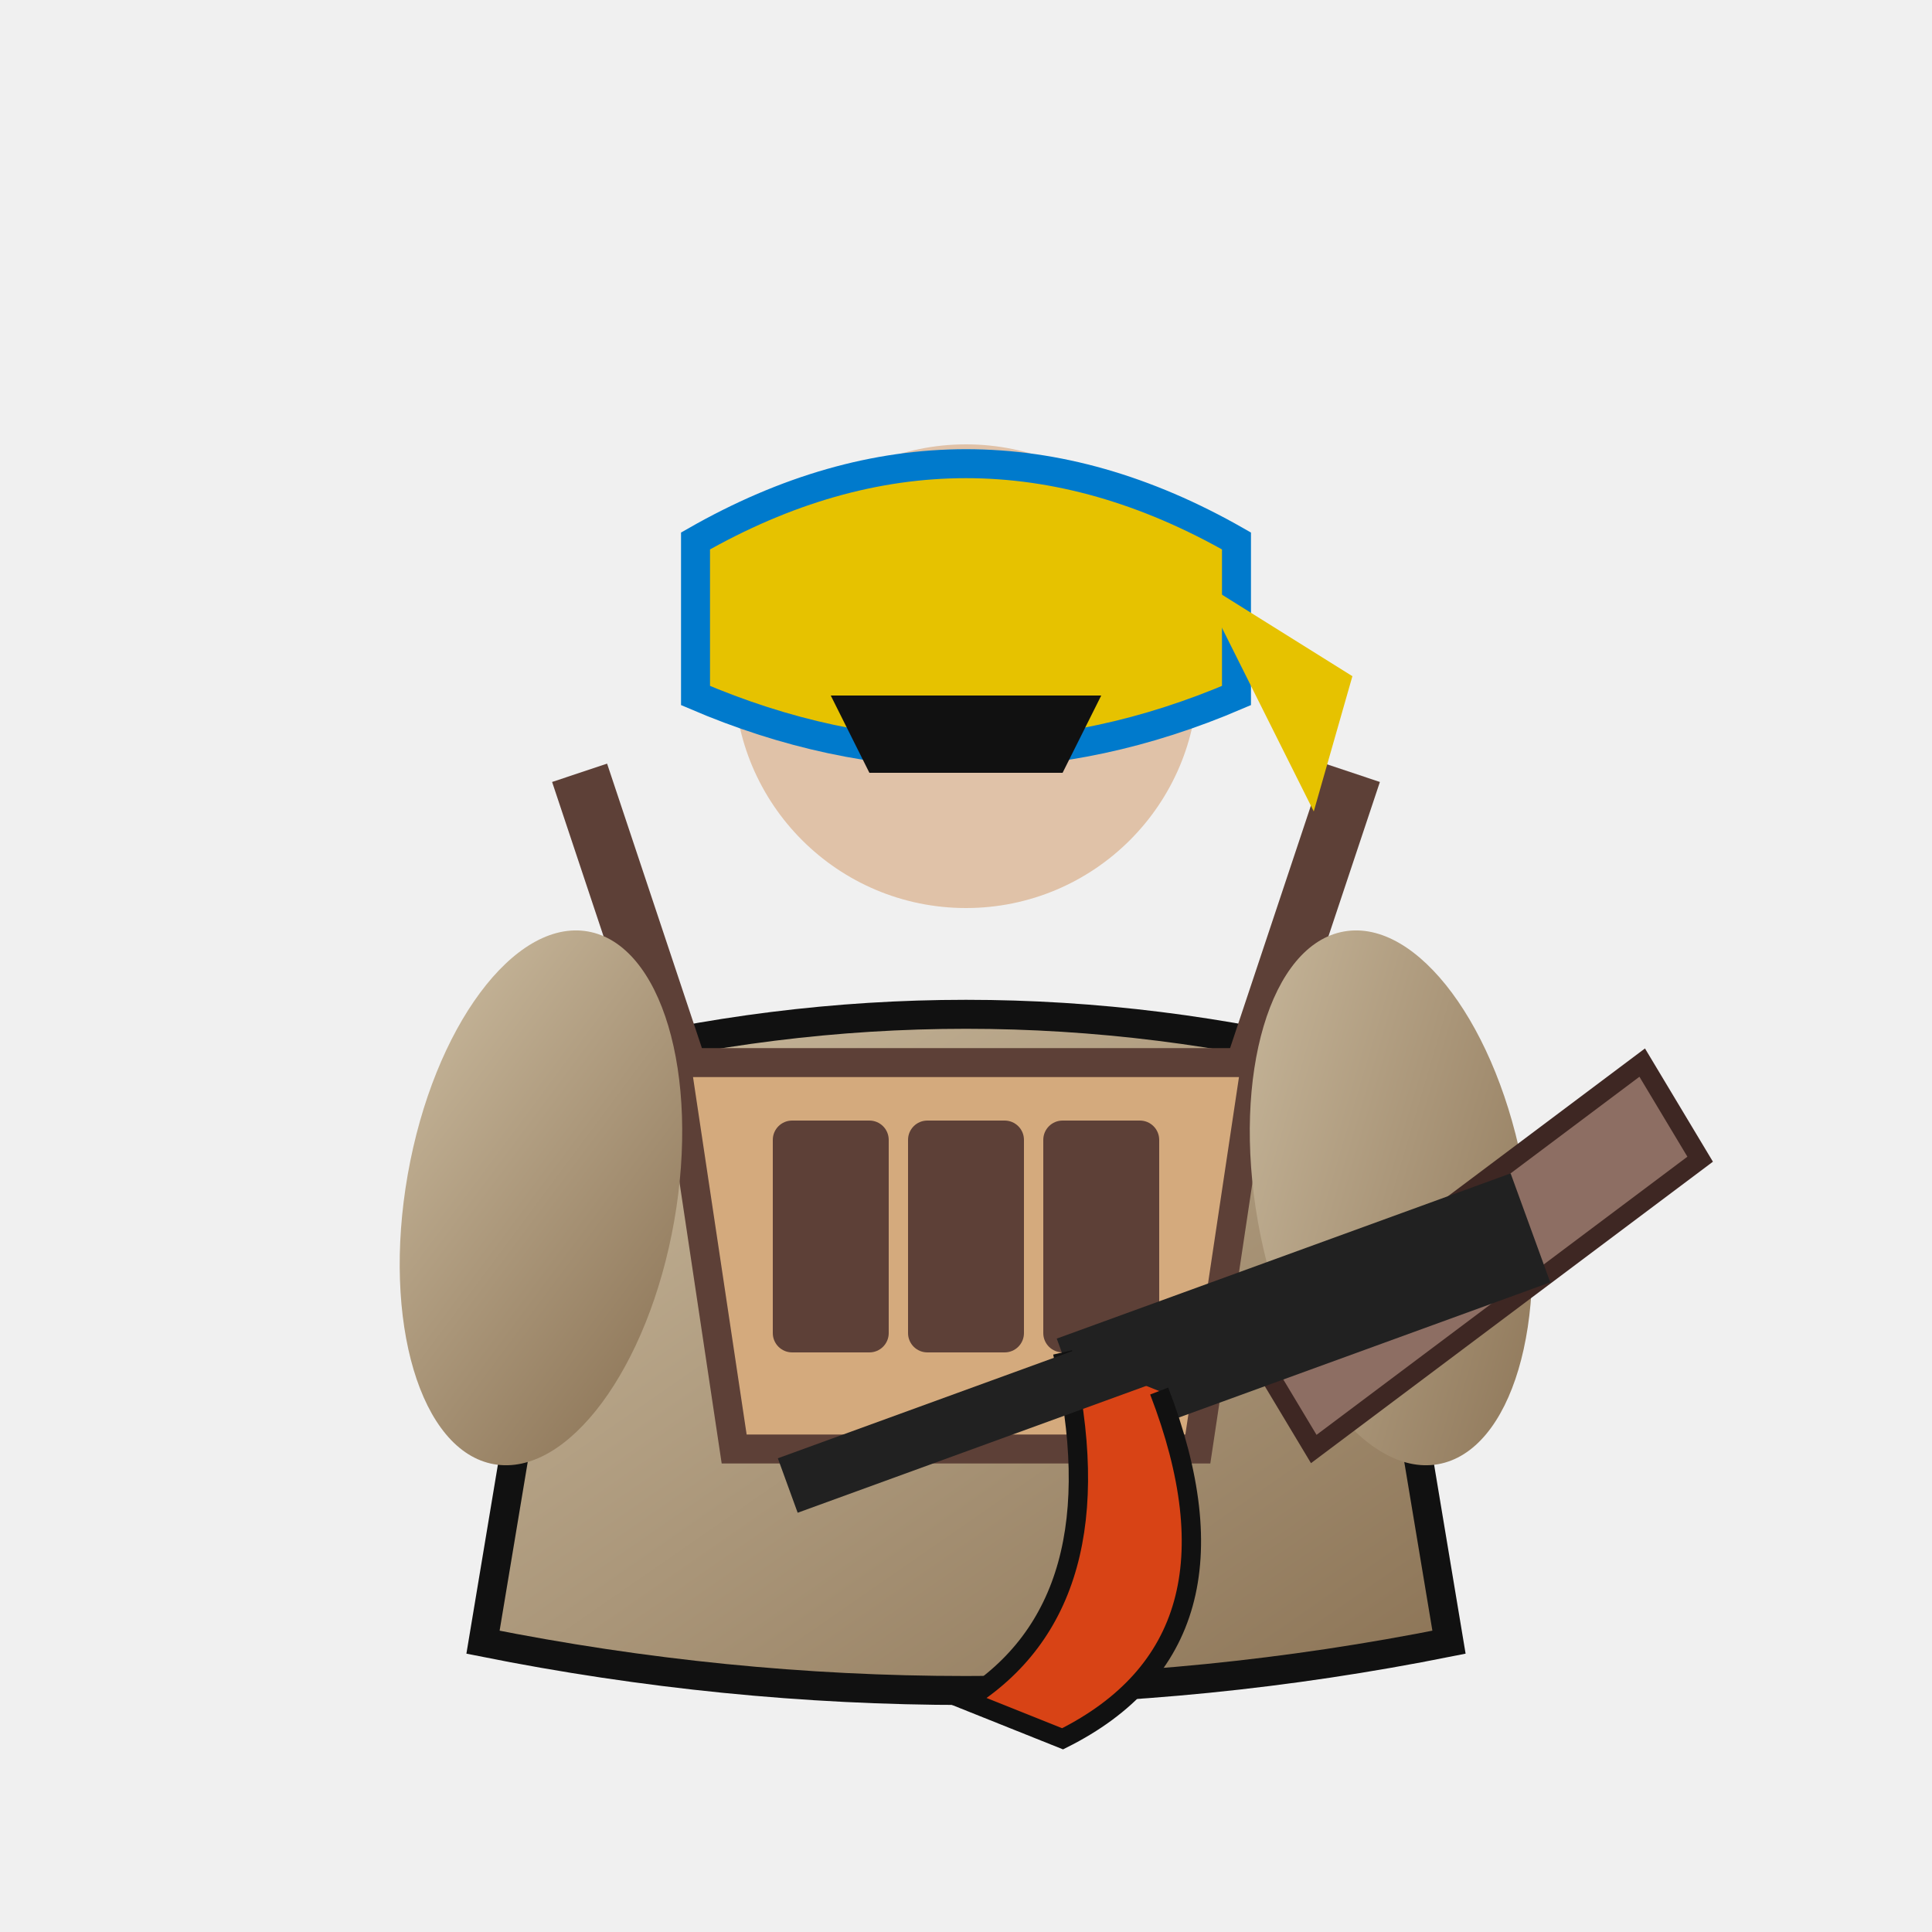
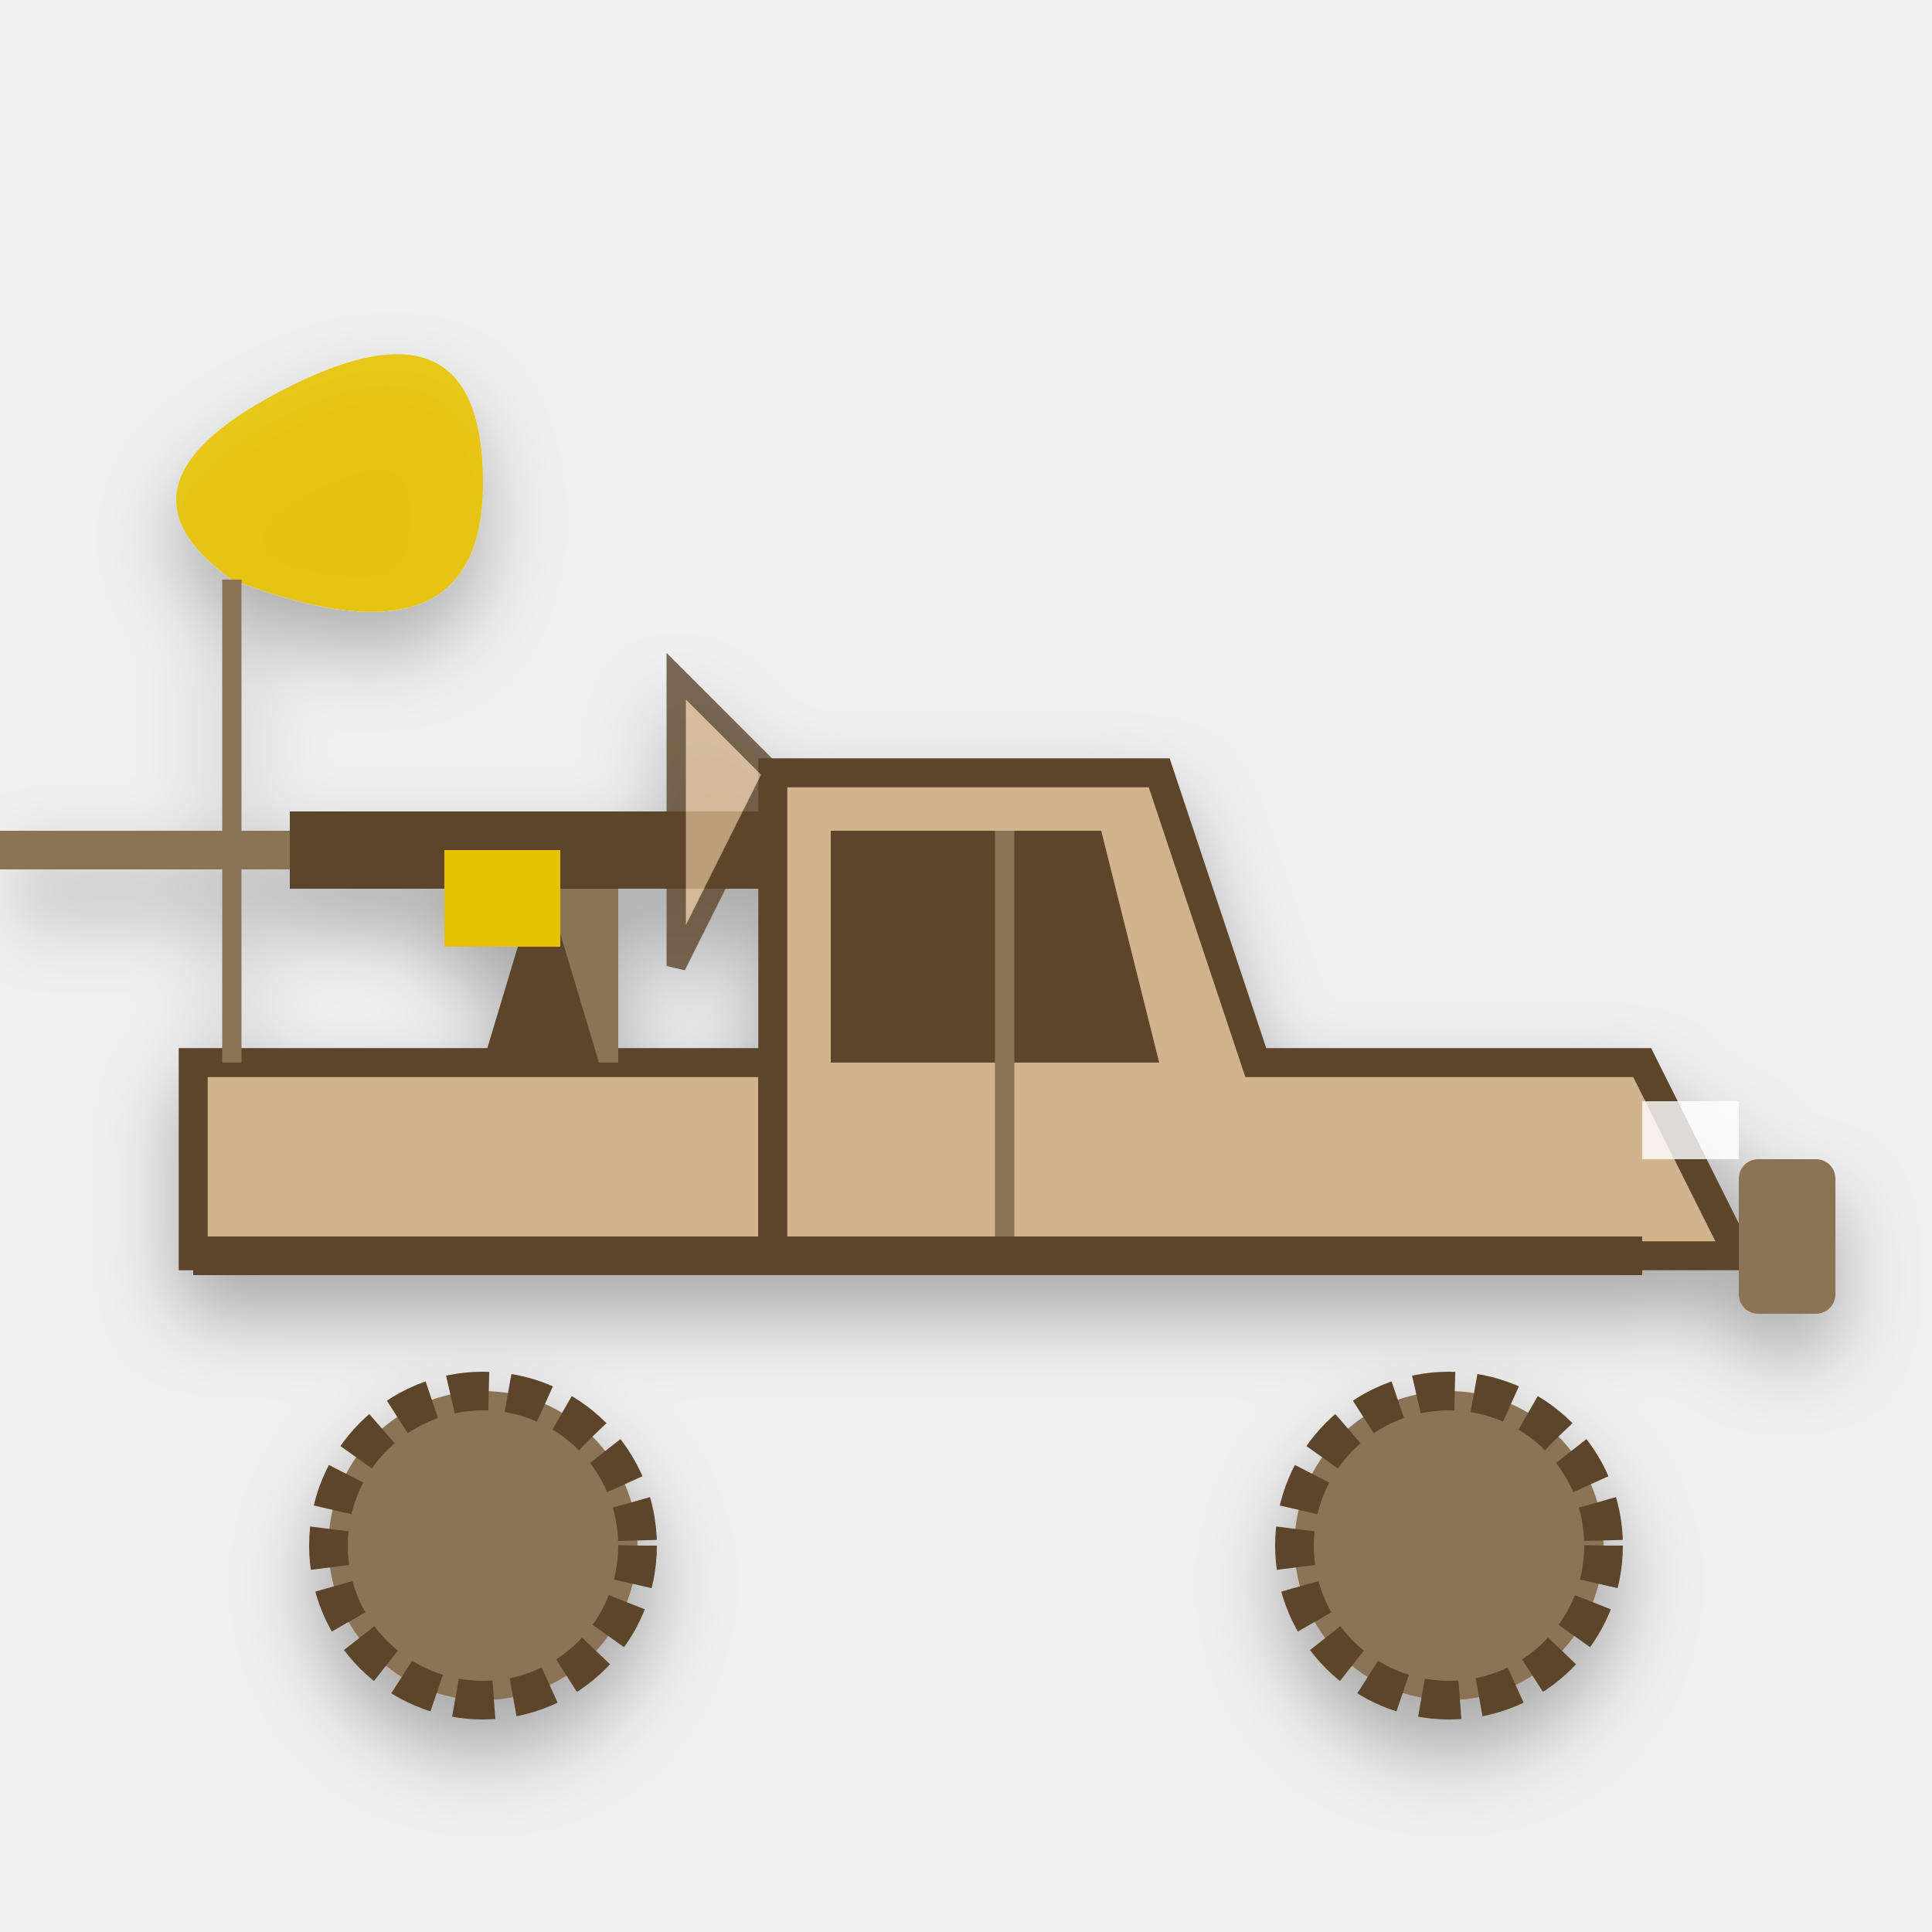
<svg xmlns="http://www.w3.org/2000/svg" viewBox="0 0 100 100">
  <defs>
-     <linearGradient id="blue_cloth" x1="0%" y1="0%" x2="100%" y2="100%">
-       <stop offset="0%" style="stop-color:#caba9e;stop-opacity:1" />
-       <stop offset="100%" style="stop-color:#8b7355;stop-opacity:1" />
-     </linearGradient>
+     <filter id="drop-shadow" x="-20%" y="-20%" width="140%" height="140%">
+       <feDropShadow dx="0" dy="2" stdDeviation="2" flood-color="rgba(0,0,0,0.3)" />
+     </filter>
  </defs>
-   <g>
-     <path d="M30 55 Q50 50, 70 55 L75 85 Q50 90, 25 85 Z" fill="url(#blue_cloth)" stroke="#111" stroke-width="1.5" />
-     <path d="M35 55 L65 55 L62 75 L38 75 Z" fill="#d4aa7d" stroke="#5d4037" stroke-width="1.5" />
-     <rect x="40" y="58" width="6" height="12" fill="#5d4037" rx="1" />
-     <rect x="47" y="58" width="6" height="12" fill="#5d4037" rx="1" />
-     <rect x="54" y="58" width="6" height="12" fill="#5d4037" rx="1" />
-     <path d="M35 55 L30 40 M65 55 L70 40" stroke="#5d4037" stroke-width="3" />
-     <circle cx="50" cy="35" r="12" fill="#e0c2a8" />
-     <path d="M36 28 Q50 20, 64 28 L64 36 Q50 42, 36 36 Z" fill="#e6c200" stroke="#007acc" stroke-width="1.5" />
-     <path d="M62 30 L70 35 L68 42 Z" fill="#e6c200" />
-     <ellipse cx="28" cy="62" rx="7" ry="14" fill="url(#blue_cloth)" transform="rotate(10 28 62)" />
-     <ellipse cx="72" cy="62" rx="7" ry="14" fill="url(#blue_cloth)" transform="rotate(-10 72 62)" />
-     <path d="M65 70 L85 55 L88 60 L68 75 Z" fill="#8d6e63" stroke="#3e2723" stroke-width="1" />
-     <rect x="55" y="65" width="25" height="6" transform="rotate(-20 67 68)" fill="#212121" />
-     <path d="M60 72 Q65 85, 55 90 L50 88 Q58 83, 55 70" fill="#d84315" stroke="#111" stroke-width="1" />
-     <rect x="40" y="72" width="20" height="3" transform="rotate(-20 50 73)" fill="#212121" />
-     <path d="M43 36 L57 36 L55 40 L45 40 Z" fill="#111" />
+   <g filter="url(#drop-shadow)">
+     <g>
+       <circle cx="25" cy="80" r="8" fill="#8b7355" stroke="#5c452b" stroke-width="2" stroke-dasharray="2 1" />
+       <circle cx="75" cy="80" r="8" fill="#8b7355" stroke="#5c452b" stroke-width="2" stroke-dasharray="2 1" />
+       <polygon points="10,65 10,55 40,55 40,65" fill="#d2b48c" stroke="#5c452b" stroke-width="1.5" />
+       <polygon points="40,65 40,40 60,40 65,55 85,55 90,65" fill="#d2b48c" stroke="#5c452b" stroke-width="1.5" />
+       <polygon points="43,43 57,43 60,55 43,55" fill="#5c452b" />
+       <line x1="52" y1="43" x2="52" y2="65" stroke="#8b7355" stroke-width="1" />
+       <rect x="85" y="57" width="5" height="3" fill="#fff" opacity="0.8" />
+       <rect x="90" y="60" width="5" height="8" fill="#8b7355" rx="1" />
+       <line x1="85" y1="65" x2="10" y2="65" stroke="#5c452b" stroke-width="2" />
+       <rect x="28" y="45" width="4" height="10" fill="#8b7355" />
+       <polygon points="25,55 31,55 28,45" fill="#5c452b" />
+       <rect x="15" y="42" width="25" height="4" fill="#5c452b" />
+       <rect x="0" y="43" width="15" height="2" fill="#8b7355" />
+       <rect x="23" y="44" width="6" height="5" fill="#e6c200" />
+       <polygon points="35,35 40,40 35,50" fill="#d2b48c" stroke="#5c452b" stroke-width="1" opacity="0.8" />
+       <path d="M 12 30 Q 5 25 15 20 Q 25 15 25 25 T 12 30" fill="#e6c200" opacity="0.9" />
+       <line x1="12" y1="30" x2="12" y2="55" stroke="#8b7355" stroke-width="1" />
+     </g>
  </g>
</svg>
